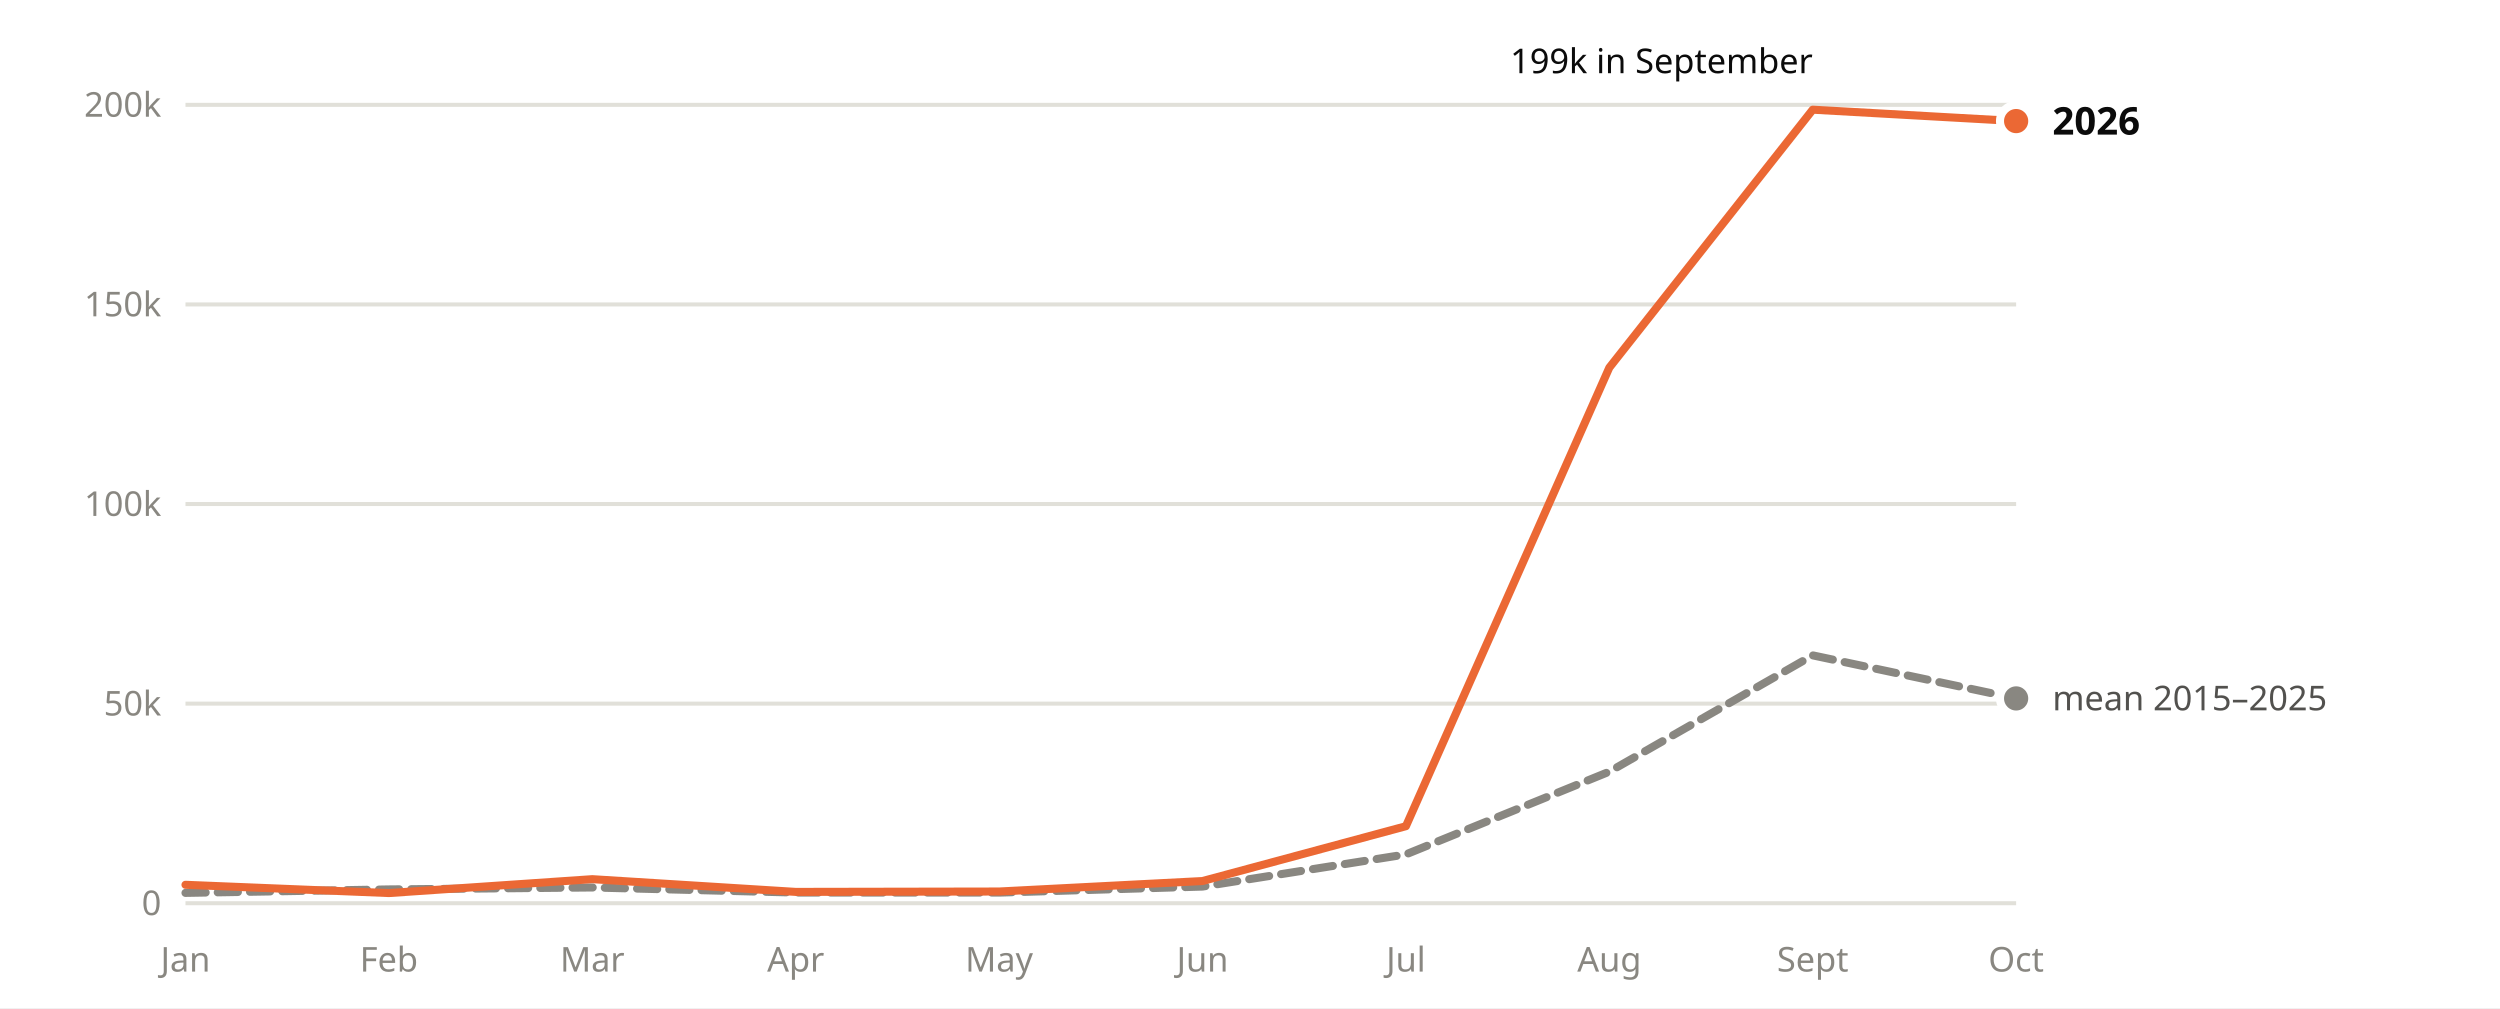
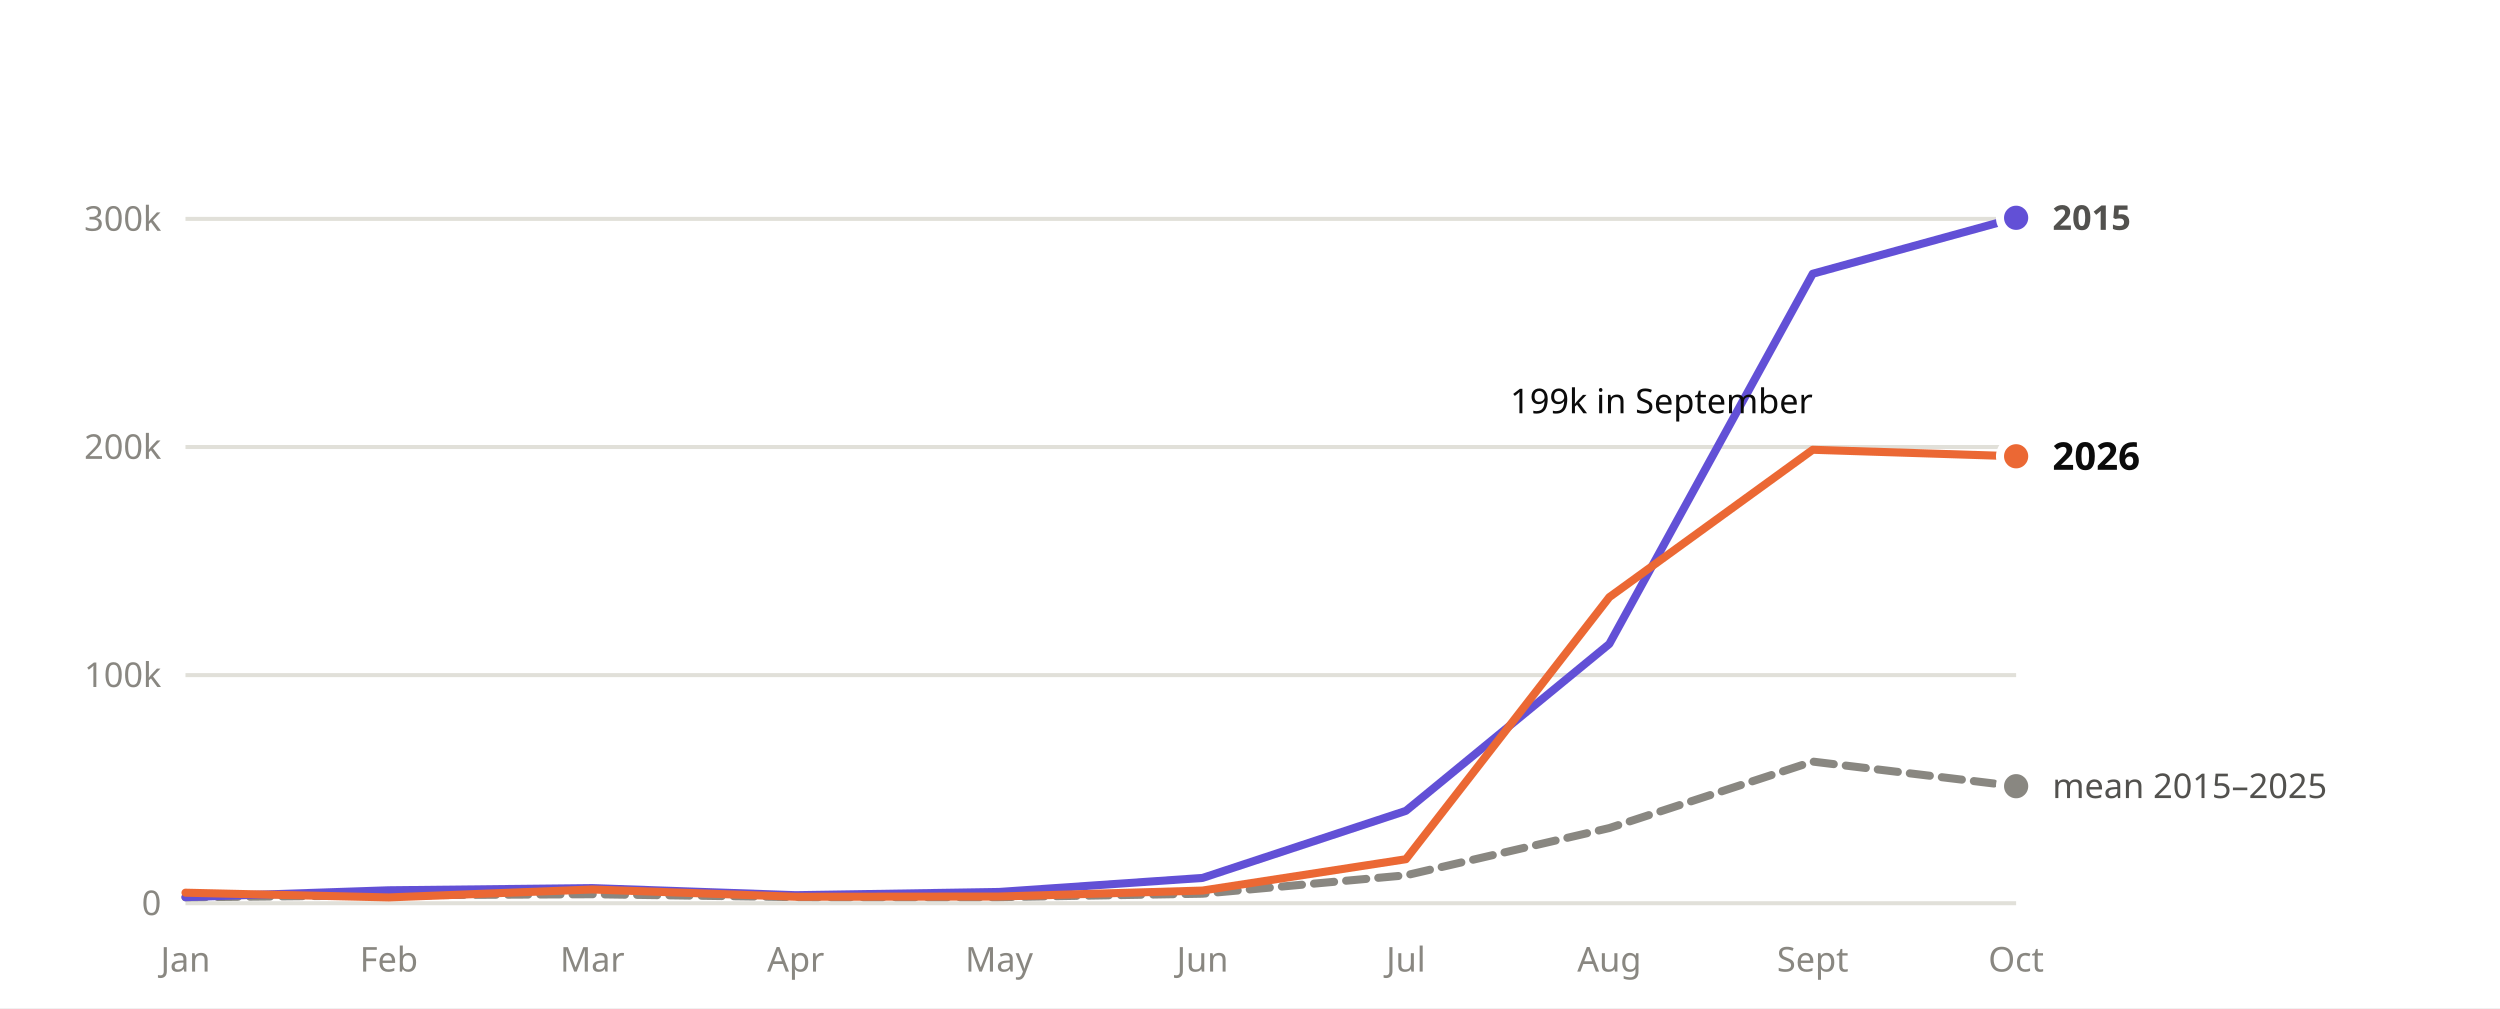
<svg xmlns="http://www.w3.org/2000/svg" data-name="months_2026" width="620" height="250" viewBox="0 0 620 250" style="font-family: &quot;Source Sans 3&quot;, sans-serif;">
  <rect width="620" height="250" fill="#fff" />
  <line x1="46" x2="500" y1="224" y2="224" stroke="#e1e0d9" />
  <text x="40" y="224" font-size="8.5" fill="#898781" text-anchor="end" dominant-baseline="middle" font-weight="400">0</text>
-   <line x1="46" x2="500" y1="174.5" y2="174.5" stroke="#e1e0d9" />
-   <text x="40" y="174.5" font-size="8.5" fill="#898781" text-anchor="end" dominant-baseline="middle" font-weight="400">50k</text>
-   <line x1="46" x2="500" y1="125" y2="125" stroke="#e1e0d9" />
-   <text x="40" y="125" font-size="8.5" fill="#898781" text-anchor="end" dominant-baseline="middle" font-weight="400">100k</text>
-   <line x1="46" x2="500" y1="75.5" y2="75.5" stroke="#e1e0d9" />
-   <text x="40" y="75.5" font-size="8.5" fill="#898781" text-anchor="end" dominant-baseline="middle" font-weight="400">150k</text>
-   <line x1="46" x2="500" y1="26" y2="26" stroke="#e1e0d9" />
-   <text x="40" y="26" font-size="8.5" fill="#898781" text-anchor="end" dominant-baseline="middle" font-weight="400">200k</text>
+   <line x1="46" x2="500" y1="167.429" y2="167.429" stroke="#e1e0d9" />
+   <text x="40" y="167.429" font-size="8.5" fill="#898781" text-anchor="end" dominant-baseline="middle" font-weight="400">100k</text>
+   <line x1="46" x2="500" y1="110.857" y2="110.857" stroke="#e1e0d9" />
+   <text x="40" y="110.857" font-size="8.5" fill="#898781" text-anchor="end" dominant-baseline="middle" font-weight="400">200k</text>
+   <line x1="46" x2="500" y1="54.286" y2="54.286" stroke="#e1e0d9" />
+   <text x="40" y="54.286" font-size="8.5" fill="#898781" text-anchor="end" dominant-baseline="middle" font-weight="400">300k</text>
  <text x="46" y="238" font-size="8.5" fill="#898781" text-anchor="middle" dominant-baseline="middle" font-weight="400">Jan</text>
  <text x="96.444" y="238" font-size="8.5" fill="#898781" text-anchor="middle" dominant-baseline="middle" font-weight="400">Feb</text>
  <text x="146.889" y="238" font-size="8.5" fill="#898781" text-anchor="middle" dominant-baseline="middle" font-weight="400">Mar</text>
  <text x="197.333" y="238" font-size="8.5" fill="#898781" text-anchor="middle" dominant-baseline="middle" font-weight="400">Apr</text>
  <text x="247.778" y="238" font-size="8.5" fill="#898781" text-anchor="middle" dominant-baseline="middle" font-weight="400">May</text>
  <text x="298.222" y="238" font-size="8.5" fill="#898781" text-anchor="middle" dominant-baseline="middle" font-weight="400">Jun</text>
  <text x="348.667" y="238" font-size="8.5" fill="#898781" text-anchor="middle" dominant-baseline="middle" font-weight="400">Jul</text>
  <text x="399.111" y="238" font-size="8.5" fill="#898781" text-anchor="middle" dominant-baseline="middle" font-weight="400">Aug</text>
  <text x="449.556" y="238" font-size="8.5" fill="#898781" text-anchor="middle" dominant-baseline="middle" font-weight="400">Sept</text>
  <text x="500" y="238" font-size="8.5" fill="#898781" text-anchor="middle" dominant-baseline="middle" font-weight="400">Oct</text>
-   <path fill="none" stroke="#898781" stroke-width="2" stroke-linejoin="round" stroke-linecap="round" stroke-dasharray="5 3" d="M46,221.438L96.444,220.572L146.889,220.094L197.333,221.355L247.778,221.365L298.222,219.871L348.667,211.889L399.111,191.375L449.556,162.528L500,173.211" />
-   <circle cx="500" cy="173.211" r="4" fill="#898781" stroke="#fff" stroke-width="2" />
-   <path fill="none" stroke="#eb6834" stroke-width="2" stroke-linejoin="round" stroke-linecap="round" d="M46,219.428L96.444,221.479L146.889,218.034L197.333,221.191L247.778,221.095L298.222,218.498L348.667,204.898L399.111,91.172L449.556,27.202L500,30.028" />
-   <circle cx="500" cy="30.028" r="4" fill="#eb6834" stroke="#fff" stroke-width="2" />
-   <text x="509" y="30.028" font-size="9.5" fill="#0b0b0b" text-anchor="start" dominant-baseline="middle" font-weight="600">2026</text>
-   <text x="509" y="173.211" font-size="8.5" fill="#52514e" text-anchor="start" dominant-baseline="middle" font-weight="400">mean 2015–2025</text>
-   <text x="449.556" y="15.202" font-size="8.5" fill="#0b0b0b" text-anchor="end" dominant-baseline="middle" font-weight="400">199k in September</text>
+   <path fill="none" stroke="#898781" stroke-width="2" stroke-linejoin="round" stroke-linecap="round" stroke-dasharray="5 3" d="M46,222.536L96.444,222.041L146.889,221.768L197.333,222.489L247.778,222.494L298.222,221.64L348.667,217.079L399.111,205.357L449.556,188.873L500,194.978" />
+   <circle cx="500" cy="194.978" r="4" fill="#898781" stroke="#fff" stroke-width="2" />
+   <path fill="none" stroke="#6250d6" stroke-width="2" stroke-linejoin="round" stroke-linecap="round" d="M46,222.497L96.444,220.789L146.889,220.248L197.333,222.007L247.778,221.204L298.222,217.726L348.667,201.088L399.111,159.699L449.556,67.888L500,54.012" />
+   <circle cx="500" cy="54.012" r="4" fill="#6250d6" stroke="#fff" stroke-width="2" />
+   <path fill="none" stroke="#eb6834" stroke-width="2" stroke-linejoin="round" stroke-linecap="round" d="M46,221.388L96.444,222.56L146.889,220.591L197.333,222.395L247.778,222.34L298.222,220.856L348.667,213.085L399.111,148.098L449.556,111.544L500,113.159" />
+   <circle cx="500" cy="113.159" r="4" fill="#eb6834" stroke="#fff" stroke-width="2" />
+   <text x="509" y="54.012" font-size="8.5" fill="#52514e" text-anchor="start" dominant-baseline="middle" font-weight="600">2015</text>
+   <text x="509" y="113.159" font-size="9.5" fill="#0b0b0b" text-anchor="start" dominant-baseline="middle" font-weight="600">2026</text>
+   <text x="509" y="194.978" font-size="8.5" fill="#52514e" text-anchor="start" dominant-baseline="middle" font-weight="400">mean 2015–2025</text>
+   <text x="449.556" y="99.544" font-size="8.5" fill="#0b0b0b" text-anchor="end" dominant-baseline="middle" font-weight="400">199k in September</text>
</svg>
